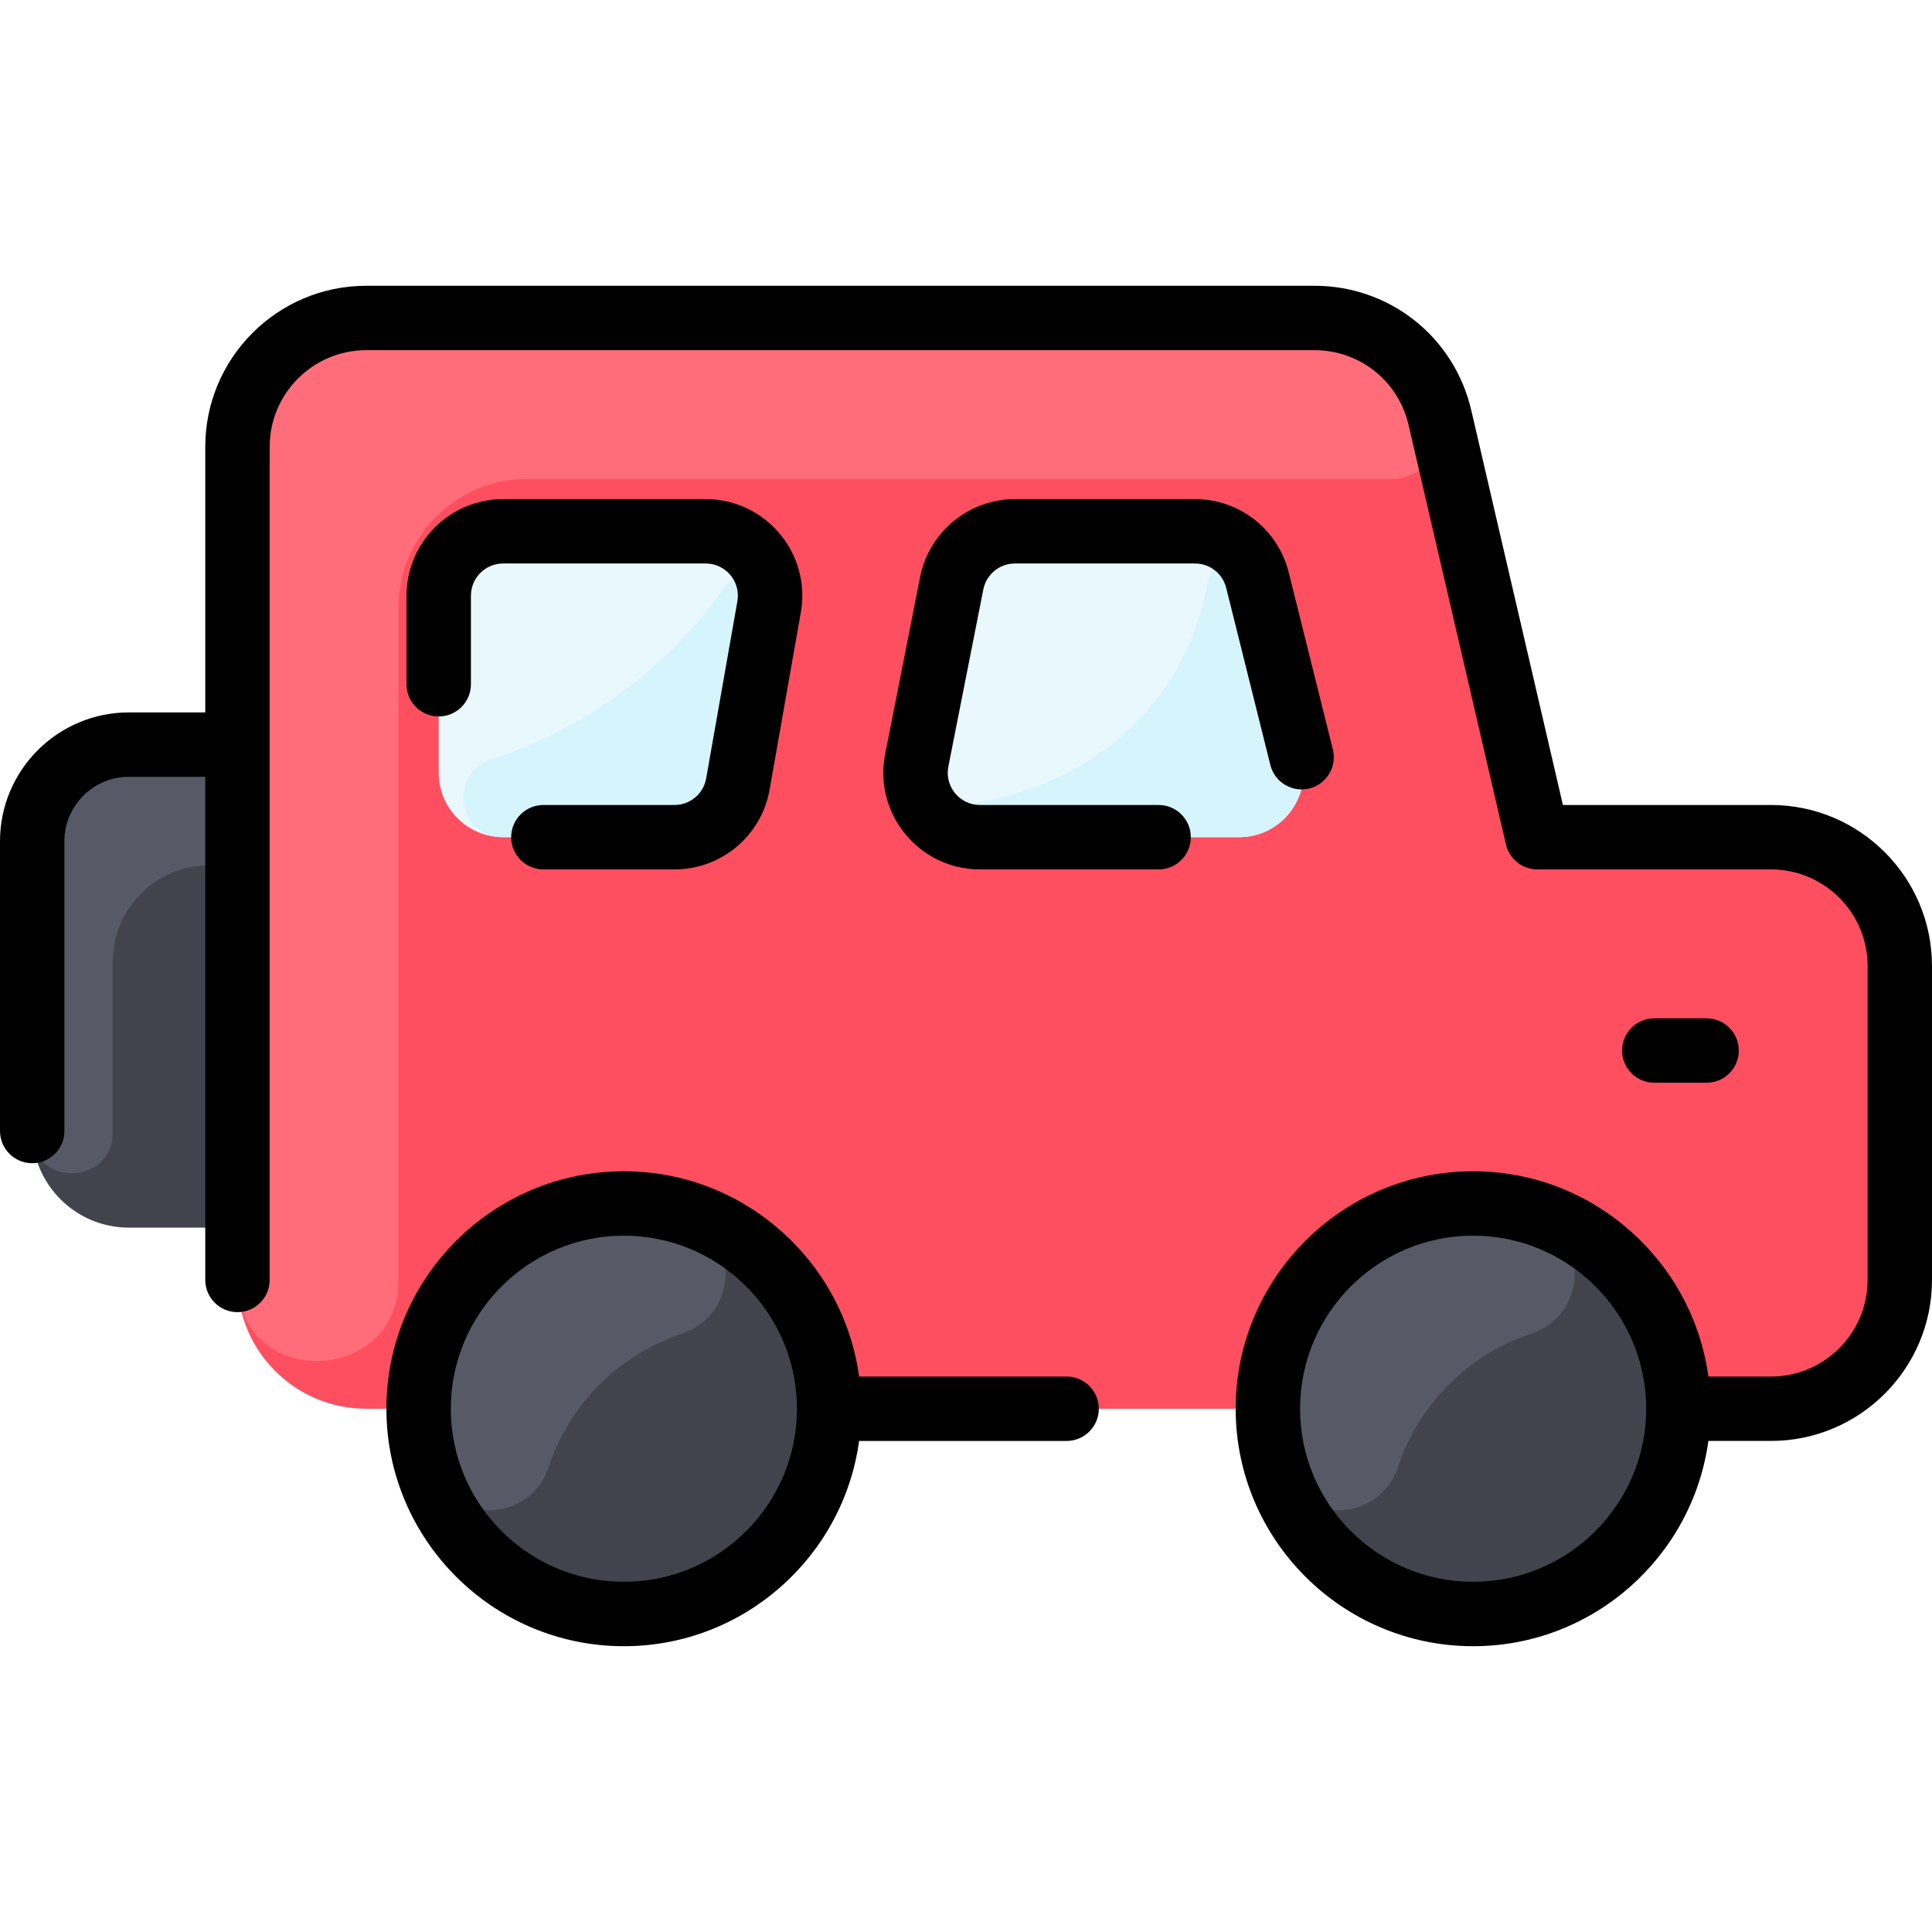
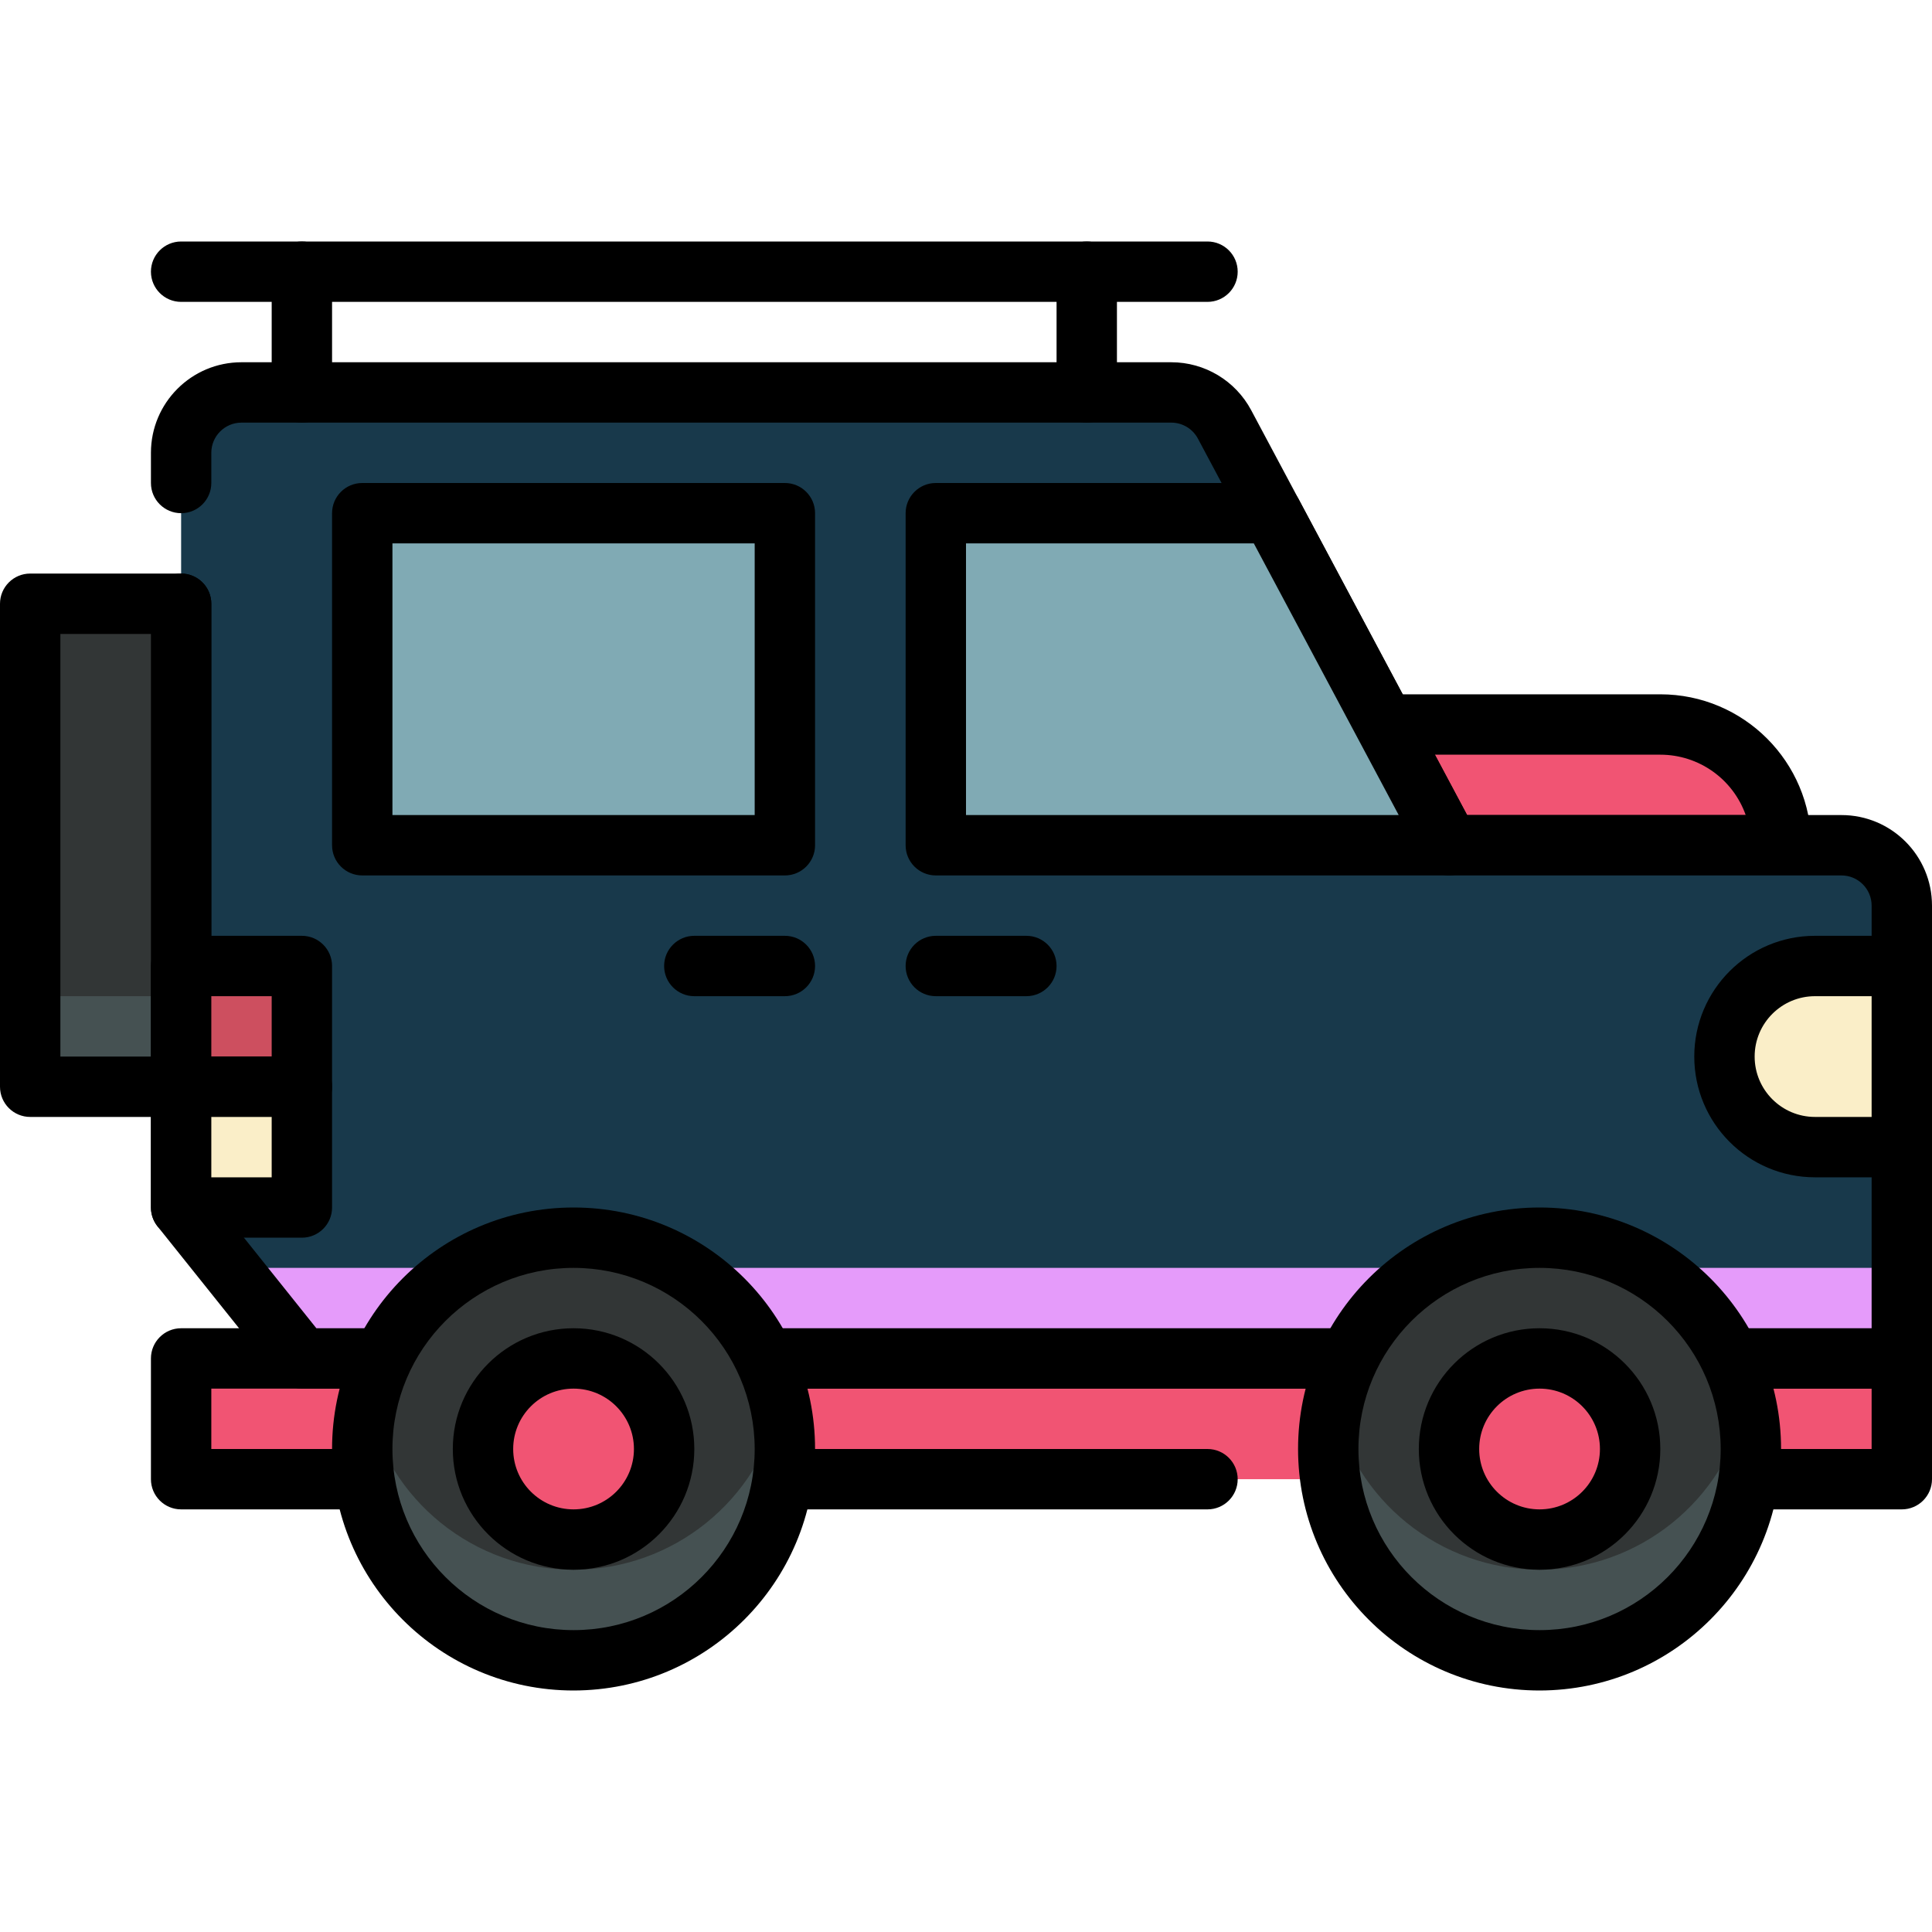
- <svg xmlns="http://www.w3.org/2000/svg" viewBox="0,0,256,256" width="60px" height="60px" fill-rule="nonzero">
+ <svg xmlns="http://www.w3.org/2000/svg" viewBox="0,0,256,256" width="48px" height="48px" fill-rule="nonzero">
  <g fill-opacity="0" fill="#dddddd" fill-rule="nonzero" stroke="none" stroke-width="1" stroke-linecap="butt" stroke-linejoin="miter" stroke-miterlimit="10" stroke-dasharray="" stroke-dashoffset="0" font-family="none" font-weight="none" font-size="none" text-anchor="none" style="mix-blend-mode: normal">
    <path d="M0,256v-256h256v256z" id="bgRectangle" />
  </g>
  <g fill="none" fill-rule="nonzero" stroke="none" stroke-width="1" stroke-linecap="butt" stroke-linejoin="miter" stroke-miterlimit="10" stroke-dasharray="" stroke-dashoffset="0" font-family="none" font-weight="none" font-size="none" text-anchor="none" style="mix-blend-mode: normal">
-     <g transform="scale(0.53333,0.53333)">
-       <path d="M91,350c-17.679,0 -32,-14.319 -32,-32c0,-8.408 0,-189.504 0,-207c0,-17.67 14.33,-32 32,-32c11.375,0 224.728,0 235.58,0c14.88,0 27.8,10.26 31.17,24.76l24.2,104.24h58.05c17.67,0 32,14.33 32,32v78c0,17.67 -14.33,32 -32,32z" fill="#fe4f60" />
-       <path d="M175.32,132c9.95,0 17.49,8.98 15.76,18.78l-7.75,44c-1.35,7.64 -7.99,13.22 -15.76,13.22c0,0 -41.75,0 -42.57,0c-8.84,0 -16,-7.16 -16,-16c0,-0.8 0,-43 0,-44c0,-8.84 7.16,-16 16,-16z" fill="#e8f8fc" />
-       <path d="M323.38,188.13c2.52,10.09 -5.12,19.87 -15.52,19.87h-64.39c-10.08,0 -17.65,-9.21 -15.7,-19.1l8.68,-44c1.48,-7.5 8.06,-12.9 15.7,-12.9h44.74c7.34,0 13.75,5 15.52,12.13z" fill="#e8f8fc" />
-       <path d="M59,185v120h-27c-13.25,0 -24,-10.75 -24,-24v-72c0,-13.25 10.75,-24 24,-24z" fill="#42434d" />
-       <circle cx="366" cy="350" r="51" fill="#42434d" />
-       <circle cx="155" cy="350" r="51" fill="#42434d" />
-       <path d="M380.377,331.382c-15.456,5.09 -27.913,17.524 -33.007,32.985c-4.934,14.975 -26.432,14.293 -30.579,-0.918c-10.367,-38.033 24.803,-72.998 62.684,-62.65c15.218,4.157 15.887,25.649 0.902,30.583z" fill="#585966" />
-       <path d="M169.377,331.382c-15.456,5.09 -27.913,17.524 -33.007,32.985c-4.934,14.975 -26.432,14.293 -30.579,-0.918c-10.367,-38.033 24.803,-72.998 62.684,-62.65c15.218,4.157 15.887,25.649 0.902,30.583z" fill="#585966" />
-       <path d="M345.644,119h-214.644c-17.673,0 -32,14.327 -32,32v167.119c0,26.061 -40,27.393 -40,-0.119v-207c0,-17.673 14.327,-32 32,-32h235.58c14.88,0 27.8,10.26 31.17,24.76c1.81,7.792 -4.106,15.24 -12.106,15.24z" fill="#ff6d7a" />
-       <path d="M183.33,194.78c-1.35,7.64 -7.99,13.22 -15.76,13.22c0,0 -41.75,0 -42.57,0c-11.448,0 -13.605,-15.88 -2.973,-19.333c23.861,-7.749 43.804,-22.722 57.87,-42.553c3.765,-5.308 12.272,-1.926 11.212,4.495c-0.023,0.14 -7.754,44.032 -7.779,44.171z" fill="#d6f4fc" />
-       <path d="M307.86,208h-64.39c-5.468,0 -5.856,-7.71 -0.752,-8.567c28.863,-4.848 52.099,-24.832 57.339,-54.817c1.16,-6.638 10.609,-7.178 12.309,-0.657c0.035,0.134 10.98,44.037 11.014,44.171c2.52,10.09 -5.12,19.87 -15.52,19.87z" fill="#d6f4fc" />
-       <path d="M59,185v30h-7c-13.255,0 -24,10.745 -24,24v42.487c0,12.822 -19.301,13.583 -19.967,0.778c-0.051,-0.986 -0.033,-74.252 -0.033,-73.265c0,-13.255 10.745,-24 24,-24z" fill="#585966" />
-       <path d="M265,342h-51.557c-3.918,-28.76 -28.625,-51 -58.443,-51c-32.533,0 -59,26.468 -59,59c0,32.532 26.467,59 59,59c29.818,0 54.525,-22.24 58.443,-51h51.557c4.418,0 8,-3.582 8,-8c0,-4.418 -3.582,-8 -8,-8zM155,393c-23.71,0 -43,-19.29 -43,-43c0,-23.71 19.29,-43 43,-43c23.71,0 43,19.29 43,43c0,23.71 -19.29,43 -43,43zM440,200h-51.694l-22.764,-98.047c-4.231,-18.224 -20.254,-30.953 -38.964,-30.953h-235.578c-22.056,0 -40,17.944 -40,40v66h-19c-17.645,0 -32,14.355 -32,32v72c0,4.418 3.582,8 8,8c4.418,0 8,-3.582 8,-8v-72c0,-8.822 7.178,-16 16,-16h19v125c0,4.418 3.582,8 8,8c4.418,0 8,-3.582 8,-8v-207c0,-13.233 10.766,-24 24,-24h235.578c11.226,0 20.84,7.637 23.378,18.572l24.201,104.237c0.842,3.625 4.071,6.19 7.793,6.19h58.05c13.233,0 24,10.767 24,24v78c0,13.233 -10.767,24 -24,24h-15.557c-3.918,-28.76 -28.625,-51 -58.443,-51c-32.532,0 -59,26.468 -59,59c0,32.532 26.468,59 59,59c29.818,0 54.525,-22.24 58.443,-51h15.557c22.056,0 40,-17.944 40,-40v-78c0,-22.055 -17.944,-39.999 -40,-39.999zM366,393c-23.71,0 -43,-19.29 -43,-43c0,-23.71 19.29,-43 43,-43c23.71,0 43,19.29 43,43c0,23.71 -19.29,43 -43,43zM315.621,190.064l-10.972,-44c-0.89,-3.571 -4.081,-6.064 -7.762,-6.064h-44.737c-3.81,0 -7.11,2.713 -7.848,6.451l-8.685,44c-0.977,4.948 2.813,9.549 7.849,9.549h44.393c4.418,0 8,3.582 8,8c0,4.418 -3.582,8 -8,8h-44.393c-15.134,0 -26.471,-13.827 -23.546,-28.647l8.684,-43.999c2.214,-11.214 12.116,-19.354 23.546,-19.354h44.737c11.041,0 20.617,7.481 23.287,18.194l10.972,43.999c1.068,4.287 -1.54,8.629 -5.827,9.698c-4.285,1.074 -8.629,-1.538 -9.698,-5.827zM183.202,149.388c0.864,-4.901 -2.899,-9.388 -7.878,-9.388h-50.324c-4.411,0 -8,3.589 -8,8v22c0,4.418 -3.582,8 -8,8c-4.418,0 -8,-3.582 -8,-8v-22c0,-13.233 10.766,-24 24,-24h50.323c14.929,0 26.223,13.485 23.636,28.164l-7.75,43.999c-2.025,11.494 -11.966,19.837 -23.637,19.837h-32.572c-4.418,0 -8,-3.582 -8,-8c0,-4.418 3.582,-8 8,-8h32.572c3.89,0 7.204,-2.781 7.878,-6.612zM411,269c-4.418,0 -8,-3.582 -8,-8c0,-4.418 3.582,-8 8,-8h13c4.418,0 8,3.582 8,8c0,4.418 -3.582,8 -8,8z" fill="#000000" />
+     <g transform="scale(0.5,0.5)">
+       <path d="M472,224h-128v-32h96c17.673,0 32,14.327 32,32z" fill="#f15473" />
+       <path d="M472,232h-128c-4.418,0 -8,-3.582 -8,-8v-32c0,-4.418 3.582,-8 8,-8h96c22.091,0 40,17.909 40,40c0,4.418 -3.582,8 -8,8zM352,216h110.63c-3.391,-9.59 -12.458,-16.001 -22.63,-16h-88z" fill="#000000" />
+       <rect x="48" y="360" width="456" height="32" fill="#f15473" />
+       <path d="M504,400h-144c-4.418,0 -8,-3.582 -8,-8c0,-4.418 3.582,-8 8,-8h136v-16h-440v16h264c4.418,0 8,3.582 8,8c0,4.418 -3.582,8 -8,8h-272c-4.418,0 -8,-3.582 -8,-8v-32c0,-4.418 3.582,-8 8,-8h456c4.418,0 8,3.582 8,8v32c0,4.418 -3.582,8 -8,8z" fill="#000000" />
+       <path d="M504,240v120h-424l-32,-40v-200c0,-8.837 7.163,-16 16,-16h246.4c5.91,-0.001 11.339,3.256 14.12,8.47l59.48,111.53h104c8.837,0 16,7.163 16,16z" fill="#18394b" />
+       <path d="M504,336v24h-424l-19.2,-24z" fill="#e59bfa" />
+       <path d="M504,368h-424c-2.431,0.002 -4.731,-1.102 -6.25,-3l-32,-40c-1.134,-1.42 -1.751,-3.183 -1.75,-5v-160c0,-4.418 3.582,-8 8,-8c4.418,0 8,3.582 8,8v157.19l27.84,34.81h412.16v-112c0,-4.418 -3.582,-8 -8,-8h-104c-2.956,-0 -5.671,-1.631 -7.06,-4.24l-59.48,-111.52c-1.389,-2.609 -4.104,-4.24 -7.06,-4.24h-246.4c-4.418,0 -8,3.582 -8,8v8c0,4.418 -3.582,8 -8,8c-4.418,0 -8,-3.582 -8,-8v-8c0,-13.255 10.745,-24 24,-24h246.4c8.866,-0 17.009,4.887 21.18,12.71l57.22,107.29h99.2c13.255,0 24,10.745 24,24v120c0,4.418 -3.582,8 -8,8z" fill="#000000" />
+       <rect x="8" y="160" width="40" height="128" fill="#323636" />
+       <rect x="8" y="264" width="40" height="24" fill="#455152" />
+       <path d="M48,296h-40c-4.418,0 -8,-3.582 -8,-8v-128c0,-4.418 3.582,-8 8,-8h40c4.418,0 8,3.582 8,8v128c0,4.418 -3.582,8 -8,8zM16,280h24v-112h-24z" fill="#000000" />
+       <path d="M384,224h-136v-88h89.07z" fill="#80aab4" />
+       <path d="M384,232h-136c-4.418,0 -8,-3.582 -8,-8v-88c0,-4.418 3.582,-8 8,-8h89.07c2.956,0 5.671,1.631 7.06,4.24l46.93,88c1.32,2.479 1.243,5.469 -0.202,7.878c-1.446,2.408 -4.049,3.882 -6.858,3.882zM256,216h114.67l-38.4,-72h-76.27z" fill="#000000" />
+       <rect x="96" y="136" width="112" height="88" fill="#80aab4" />
+       <path d="M208,232h-112c-4.418,0 -8,-3.582 -8,-8v-88c0,-4.418 3.582,-8 8,-8h112c4.418,0 8,3.582 8,8v88c0,4.418 -3.582,8 -8,8zM104,216h96v-72h-96z" fill="#000000" />
+       <path d="M481,304h23v-48h-23c-13.255,0 -24,10.745 -24,24c0,13.255 10.745,24 24,24z" fill="#faeec8" />
+       <path d="M504,312h-23c-17.673,0 -32,-14.327 -32,-32c0,-17.673 14.327,-32 32,-32h23c4.418,0 8,3.582 8,8v48c0,4.418 -3.582,8 -8,8zM481,264c-8.837,0 -16,7.163 -16,16c0,8.837 7.163,16 16,16h15v-32z" fill="#000000" />
+       <path d="M272,264h-24c-4.418,0 -8,-3.582 -8,-8c0,-4.418 3.582,-8 8,-8h24c4.418,0 8,3.582 8,8c0,4.418 -3.582,8 -8,8z" fill="#000000" />
+       <path d="M208,264h-24c-4.418,0 -8,-3.582 -8,-8c0,-4.418 3.582,-8 8,-8h24c4.418,0 8,3.582 8,8c0,4.418 -3.582,8 -8,8z" fill="#000000" />
+       <circle cx="152" cy="384" r="56" fill="#323636" />
+       <path d="M152,416c-26.304,0 -49.063,-18.307 -54.7,-44c-4.909,22.384 4.315,45.5 23.285,58.355c18.97,12.855 43.859,12.855 62.829,0c18.97,-12.855 28.194,-35.971 23.285,-58.355c-5.637,25.693 -28.396,44 -54.7,44z" fill="#455152" />
+       <path d="M152,448c-35.346,0 -64,-28.654 -64,-64c0,-35.346 28.654,-64 64,-64c35.346,0 64,28.654 64,64c-0.039,35.33 -28.67,63.961 -64,64zM152,336c-26.51,0 -48,21.49 -48,48c0,26.51 21.49,48 48,48c26.51,0 48,-21.49 48,-48c-0.028,-26.498 -21.502,-47.972 -48,-48z" fill="#000000" />
+       <circle cx="152" cy="384" r="24" fill="#f15473" />
+       <path d="M152,416c-17.673,0 -32,-14.327 -32,-32c0,-17.673 14.327,-32 32,-32c17.673,0 32,14.327 32,32c0,17.673 -14.327,32 -32,32zM152,368c-8.837,0 -16,7.163 -16,16c0,8.837 7.163,16 16,16c8.837,0 16,-7.163 16,-16c0,-8.837 -7.163,-16 -16,-16z" fill="#000000" />
+       <circle cx="408" cy="384" r="56" fill="#323636" />
+       <path d="M408,416c-26.304,0 -49.063,-18.307 -54.7,-44c-4.909,22.384 4.315,45.5 23.285,58.355c18.97,12.855 43.859,12.855 62.829,0c18.97,-12.855 28.194,-35.971 23.285,-58.355c-5.637,25.693 -28.396,44 -54.7,44z" fill="#455152" />
+       <path d="M408,448c-35.346,0 -64,-28.654 -64,-64c0,-35.346 28.654,-64 64,-64c35.346,0 64,28.654 64,64c-0.039,35.33 -28.67,63.961 -64,64zM408,336c-26.51,0 -48,21.49 -48,48c0,26.51 21.49,48 48,48c26.51,0 48,-21.49 48,-48c-0.028,-26.498 -21.502,-47.972 -48,-48z" fill="#000000" />
+       <circle cx="408" cy="384" r="24" fill="#f15473" />
+       <path d="M408,416c-17.673,0 -32,-14.327 -32,-32c0,-17.673 14.327,-32 32,-32c17.673,0 32,14.327 32,32c0,17.673 -14.327,32 -32,32zM408,368c-8.837,0 -16,7.163 -16,16c0,8.837 7.163,16 16,16c8.837,0 16,-7.163 16,-16c0,-8.837 -7.163,-16 -16,-16z" fill="#000000" />
+       <path d="M80,112c-4.418,0 -8,-3.582 -8,-8v-32c0,-4.418 3.582,-8 8,-8c4.418,0 8,3.582 8,8v32c0,4.418 -3.582,8 -8,8z" fill="#000000" />
+       <path d="M288,112c-4.418,0 -8,-3.582 -8,-8v-32c0,-4.418 3.582,-8 8,-8c4.418,0 8,3.582 8,8v32c0,4.418 -3.582,8 -8,8z" fill="#000000" />
+       <path d="M320,80h-272c-4.418,0 -8,-3.582 -8,-8c0,-4.418 3.582,-8 8,-8h272c4.418,0 8,3.582 8,8c0,4.418 -3.582,8 -8,8z" fill="#000000" />
+       <rect x="48" y="256" width="32" height="32" fill="#cd4f5f" />
+       <path d="M80,296h-32c-4.418,0 -8,-3.582 -8,-8v-32c0,-4.418 3.582,-8 8,-8h32c4.418,0 8,3.582 8,8v32c0,4.418 -3.582,8 -8,8zM56,280h16v-16h-16z" fill="#000000" />
+       <rect x="48" y="288" width="32" height="32" fill="#faeec8" />
+       <path d="M80,328h-32c-4.418,0 -8,-3.582 -8,-8v-32c0,-4.418 3.582,-8 8,-8h32c4.418,0 8,3.582 8,8v32c0,4.418 -3.582,8 -8,8zM56,312h16v-16h-16z" fill="#000000" />
    </g>
  </g>
</svg>
